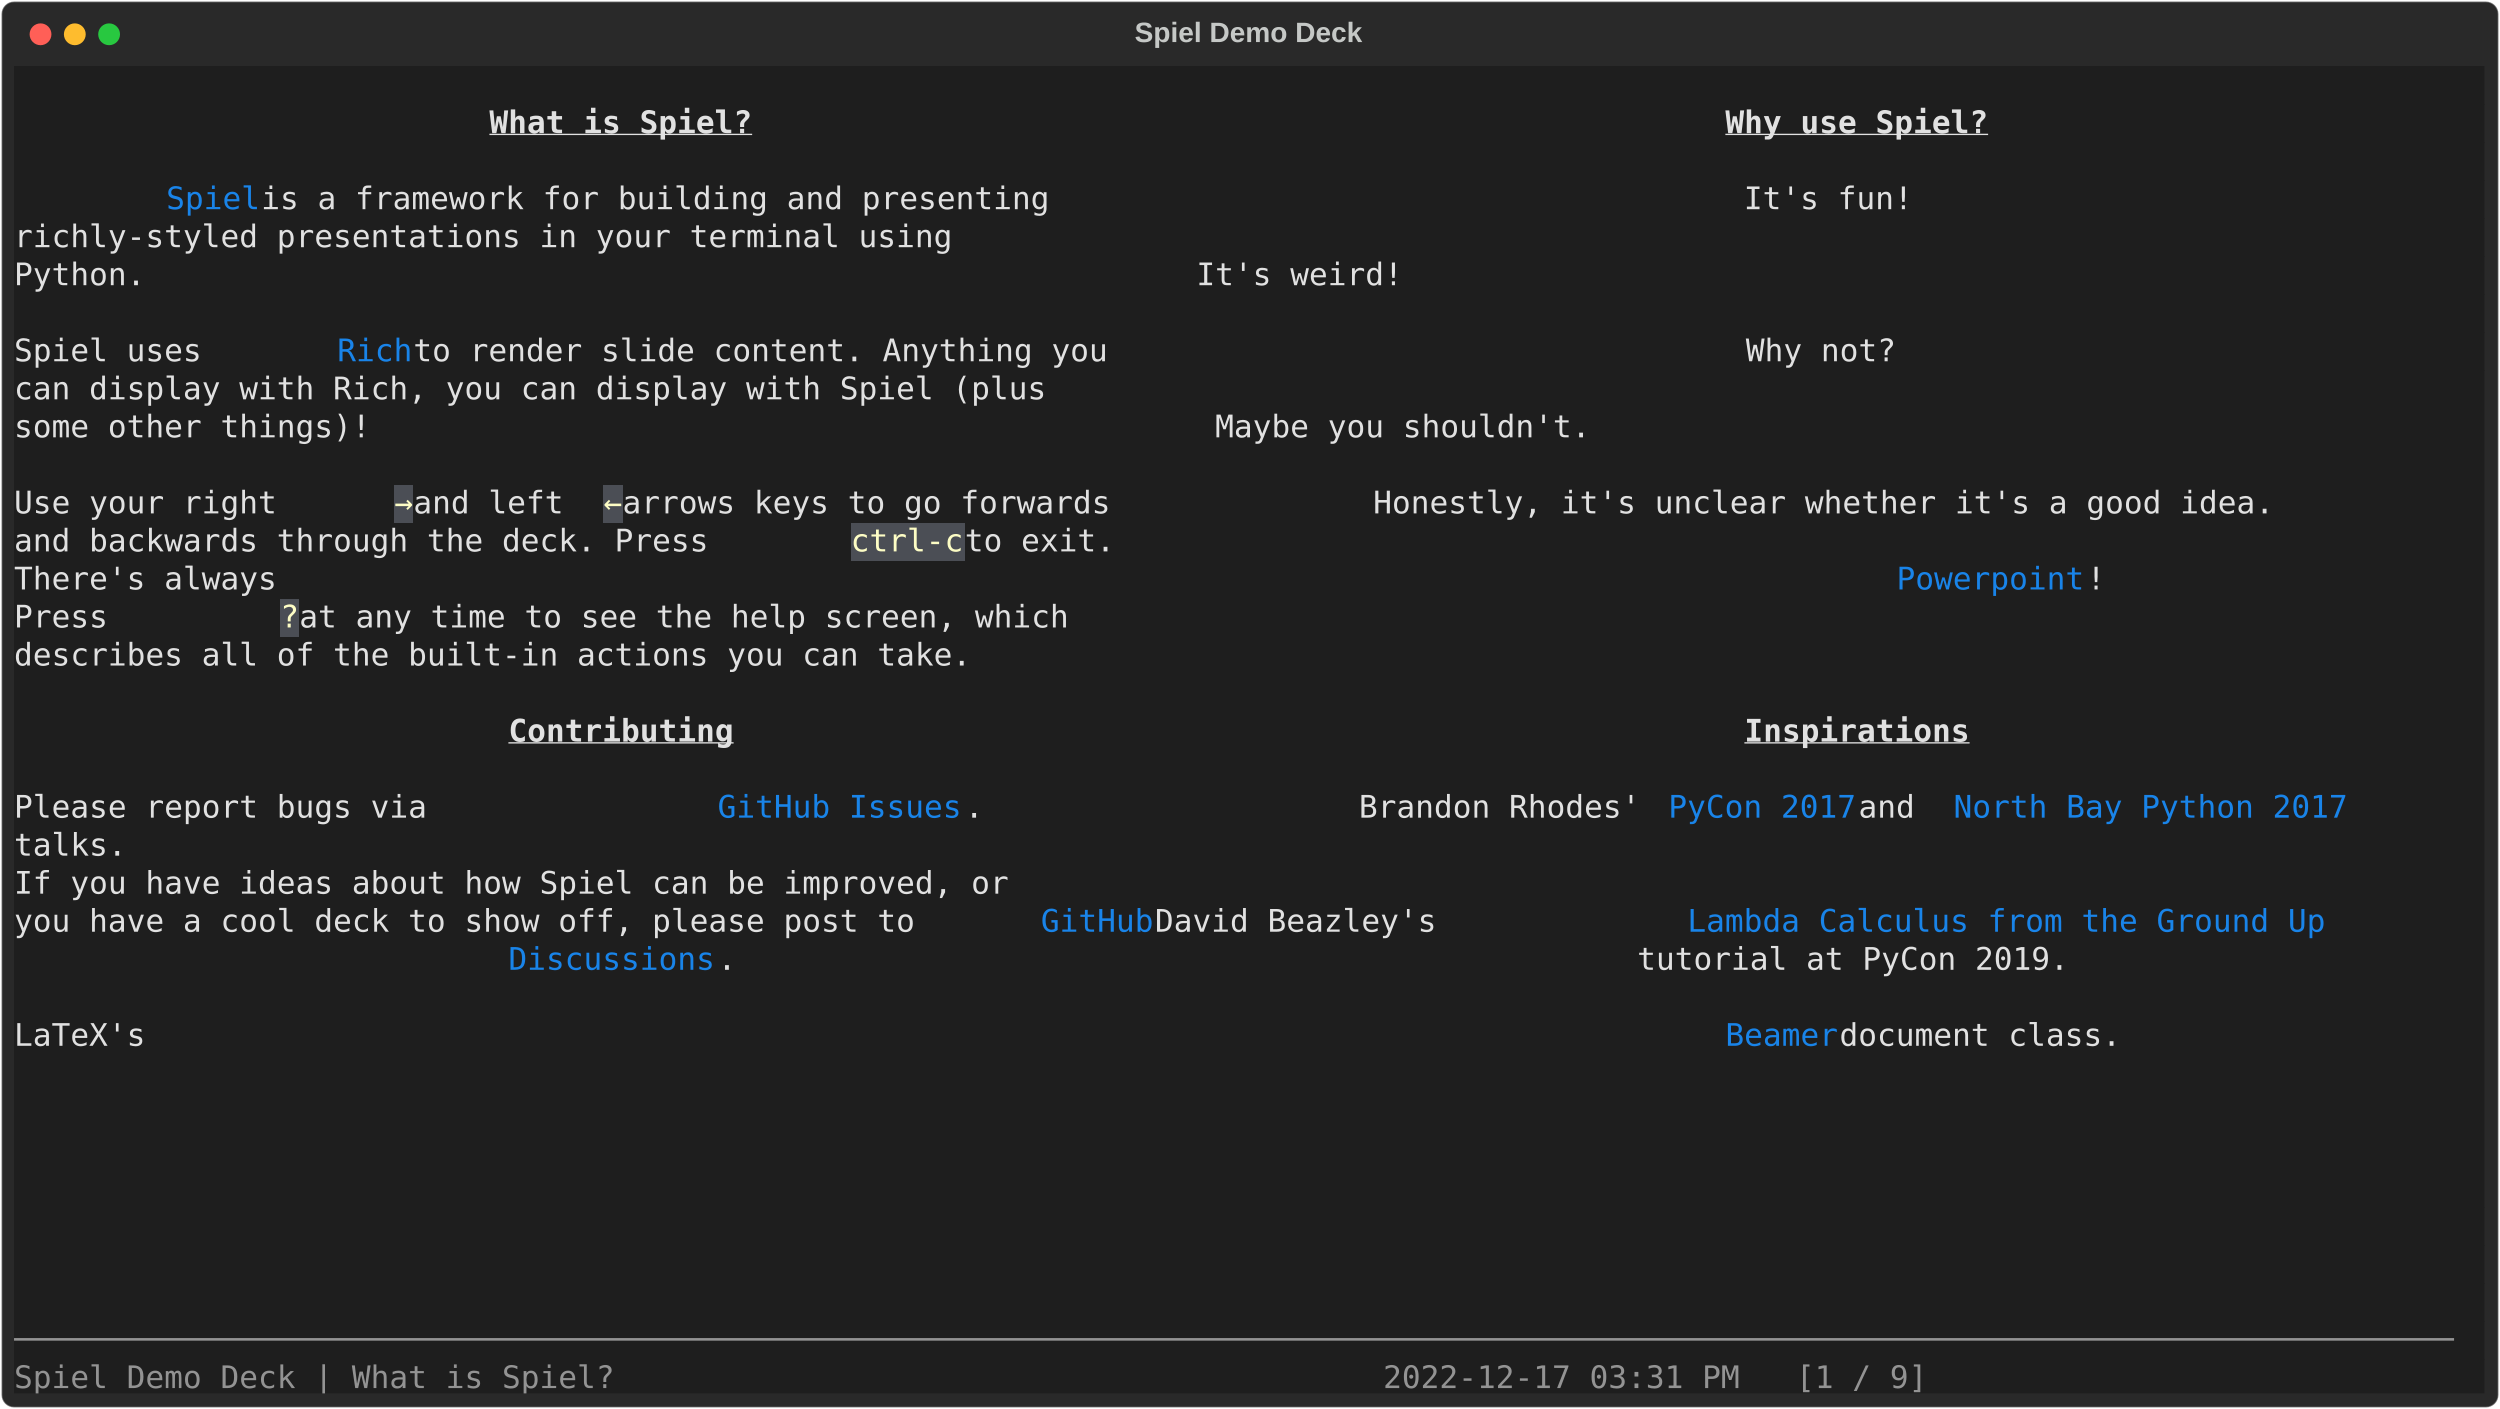
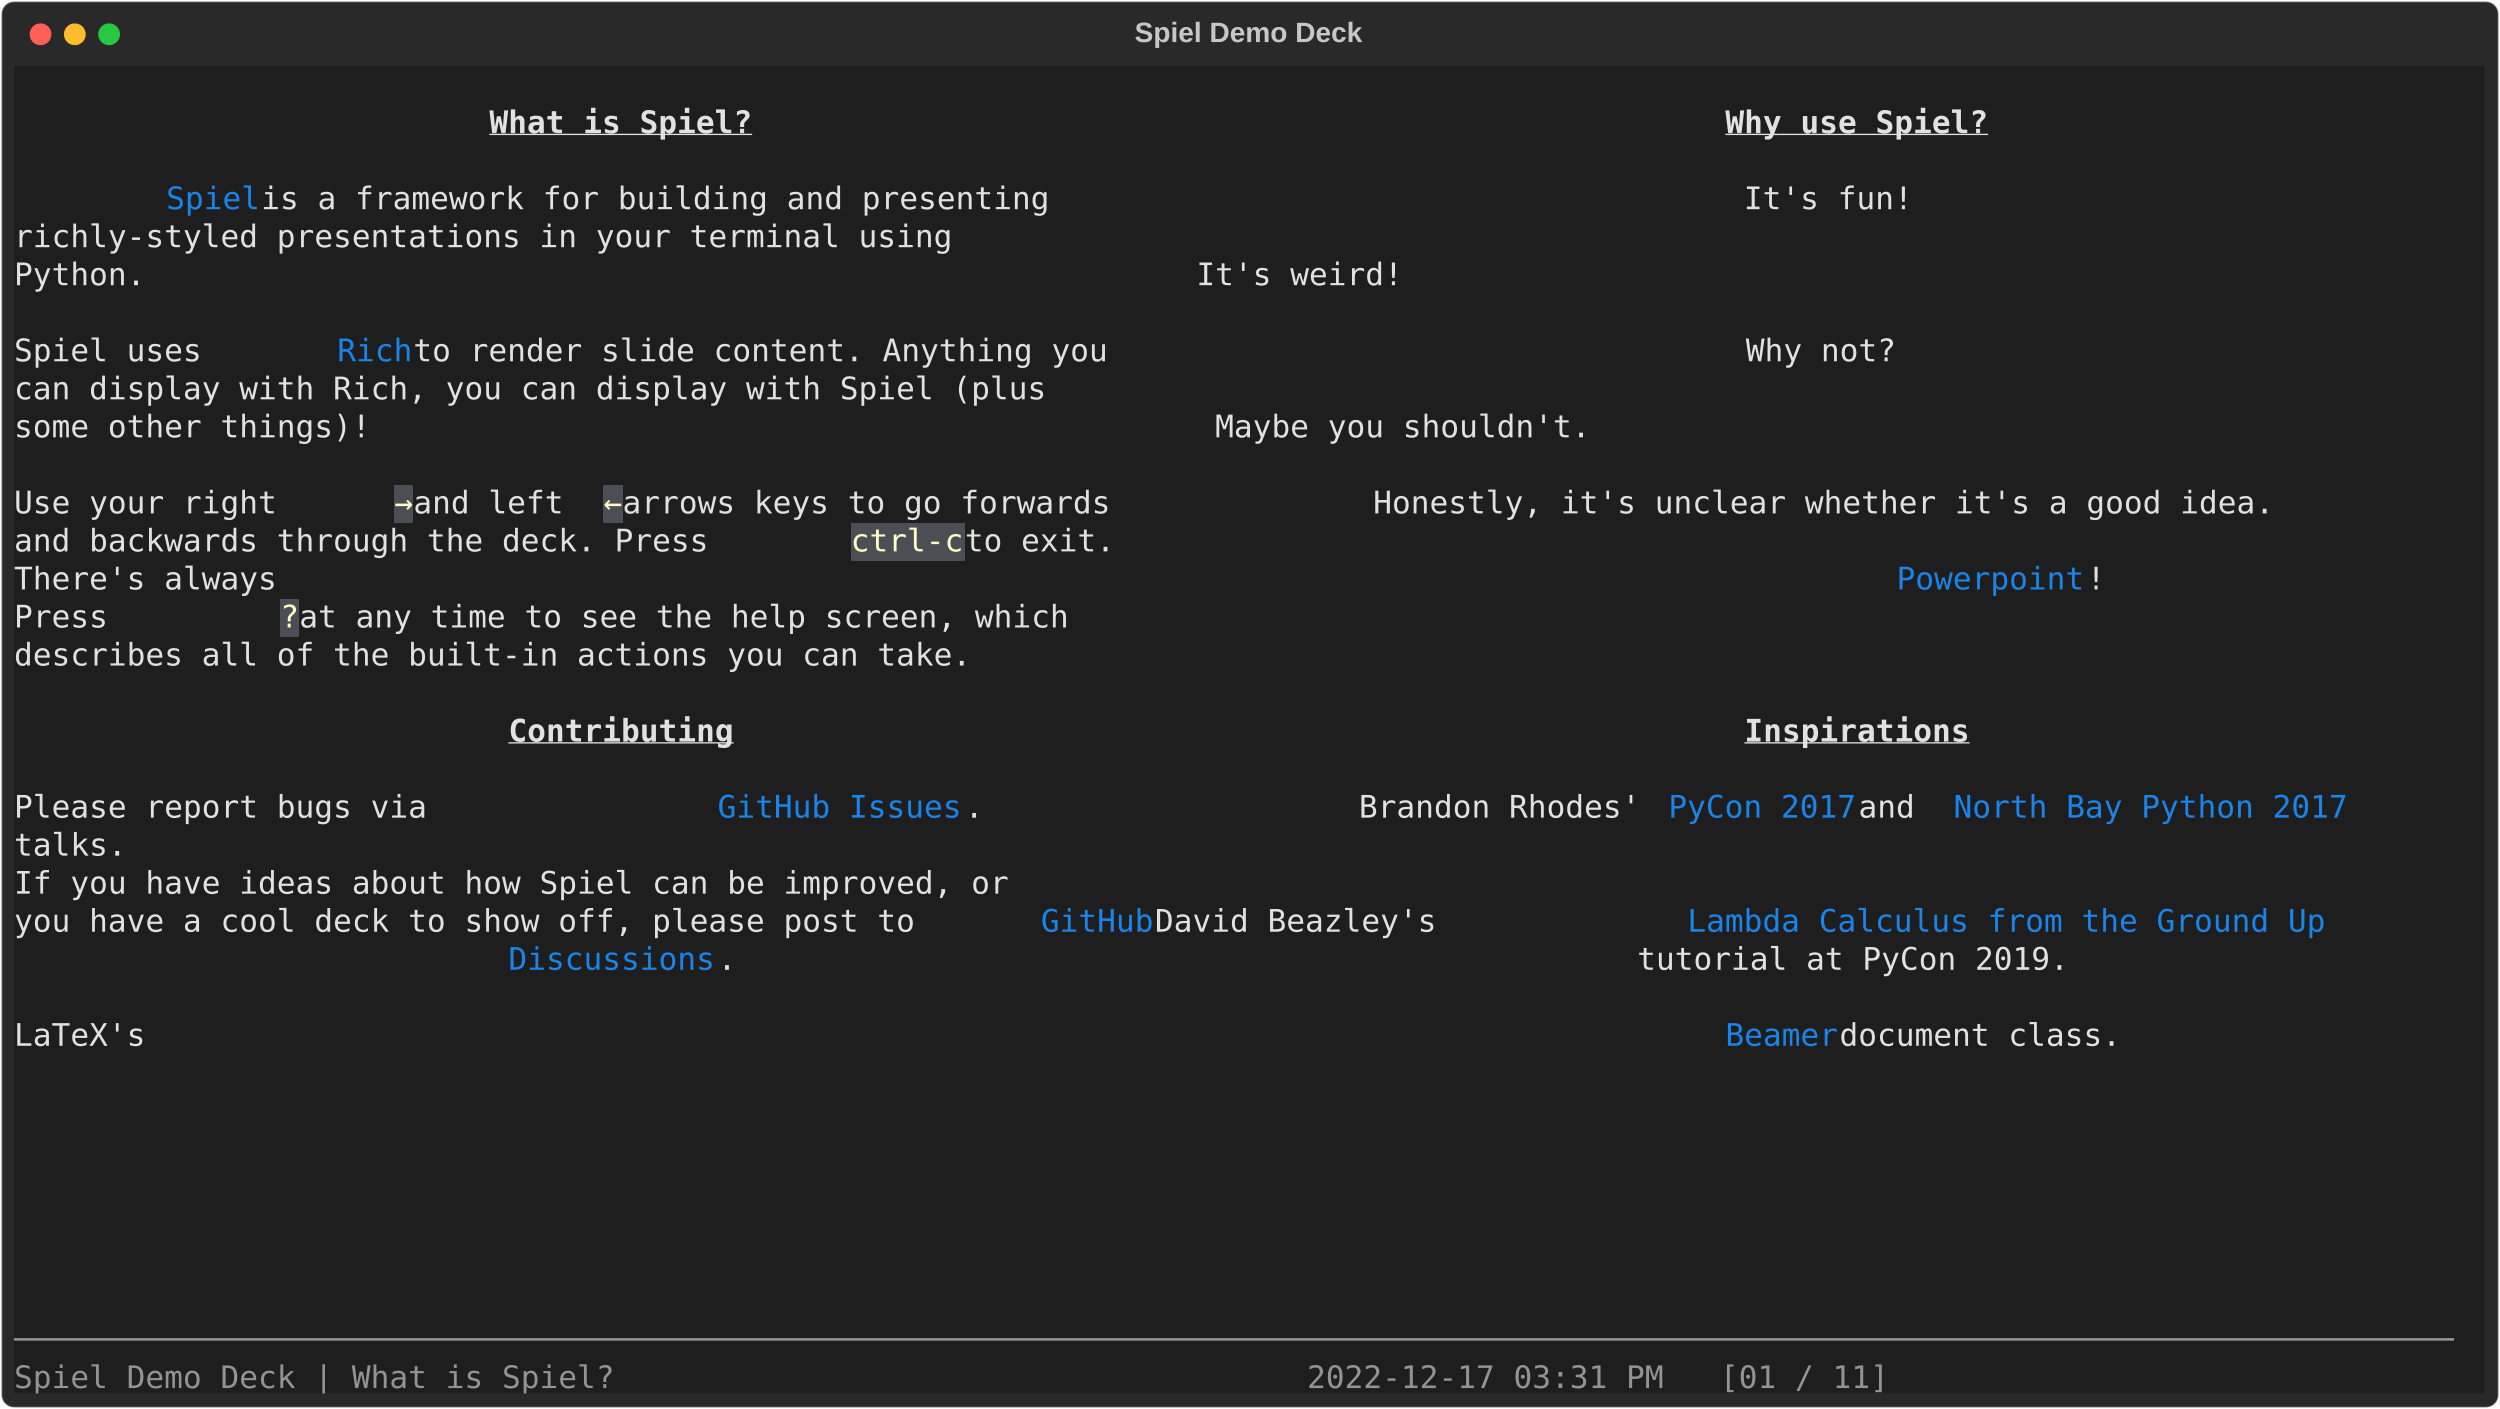
<svg xmlns="http://www.w3.org/2000/svg" class="rich-terminal" viewBox="0 0 1604 904.0">
  <style>

    @font-face {
        font-family: "Fira Code";
        src: local("FiraCode-Regular"),
                url("https://cdnjs.cloudflare.com/ajax/libs/firacode/6.2.0/woff2/FiraCode-Regular.woff2") format("woff2"),
                url("https://cdnjs.cloudflare.com/ajax/libs/firacode/6.2.0/woff/FiraCode-Regular.woff") format("woff");
        font-style: normal;
        font-weight: 400;
    }
    @font-face {
        font-family: "Fira Code";
        src: local("FiraCode-Bold"),
                url("https://cdnjs.cloudflare.com/ajax/libs/firacode/6.2.0/woff2/FiraCode-Bold.woff2") format("woff2"),
                url("https://cdnjs.cloudflare.com/ajax/libs/firacode/6.2.0/woff/FiraCode-Bold.woff") format("woff");
        font-style: bold;
        font-weight: 700;
    }

    .spieldocs-matrix {
        font-family: Fira Code, monospace;
        font-size: 20px;
        line-height: 24.4px;
        font-variant-east-asian: full-width;
    }

    .spieldocs-title {
        font-size: 18px;
        font-weight: bold;
        font-family: arial;
    }

    .spieldocs-r1 { fill: #e1e1e1 }
.spieldocs-r2 { fill: #c5c8c6 }
.spieldocs-r3 { fill: #e1e1e1;font-weight: bold;text-decoration: underline; }
.spieldocs-r4 { fill: #1984e9 }
.spieldocs-r5 { fill: #fdfdc5 }
.spieldocs-r6 { fill: #939393 }
.spieldocs-r7 { fill: #e1e1e1;font-weight: bold }
    </style>
  <defs>
    <clipPath id="spieldocs-clip-terminal">
      <rect x="0" y="0" width="1585.0" height="853.0" />
    </clipPath>
    <clipPath id="spieldocs-line-0">
      <rect x="0" y="1.5" width="1586" height="24.65" />
    </clipPath>
    <clipPath id="spieldocs-line-1">
      <rect x="0" y="25.9" width="1586" height="24.65" />
    </clipPath>
    <clipPath id="spieldocs-line-2">
      <rect x="0" y="50.3" width="1586" height="24.65" />
    </clipPath>
    <clipPath id="spieldocs-line-3">
      <rect x="0" y="74.7" width="1586" height="24.65" />
    </clipPath>
    <clipPath id="spieldocs-line-4">
      <rect x="0" y="99.1" width="1586" height="24.65" />
    </clipPath>
    <clipPath id="spieldocs-line-5">
      <rect x="0" y="123.5" width="1586" height="24.65" />
    </clipPath>
    <clipPath id="spieldocs-line-6">
      <rect x="0" y="147.9" width="1586" height="24.65" />
    </clipPath>
    <clipPath id="spieldocs-line-7">
      <rect x="0" y="172.3" width="1586" height="24.65" />
    </clipPath>
    <clipPath id="spieldocs-line-8">
      <rect x="0" y="196.7" width="1586" height="24.65" />
    </clipPath>
    <clipPath id="spieldocs-line-9">
      <rect x="0" y="221.1" width="1586" height="24.65" />
    </clipPath>
    <clipPath id="spieldocs-line-10">
      <rect x="0" y="245.5" width="1586" height="24.65" />
    </clipPath>
    <clipPath id="spieldocs-line-11">
      <rect x="0" y="269.9" width="1586" height="24.65" />
    </clipPath>
    <clipPath id="spieldocs-line-12">
      <rect x="0" y="294.3" width="1586" height="24.65" />
    </clipPath>
    <clipPath id="spieldocs-line-13">
      <rect x="0" y="318.7" width="1586" height="24.65" />
    </clipPath>
    <clipPath id="spieldocs-line-14">
      <rect x="0" y="343.1" width="1586" height="24.65" />
    </clipPath>
    <clipPath id="spieldocs-line-15">
      <rect x="0" y="367.5" width="1586" height="24.65" />
    </clipPath>
    <clipPath id="spieldocs-line-16">
      <rect x="0" y="391.9" width="1586" height="24.65" />
    </clipPath>
    <clipPath id="spieldocs-line-17">
      <rect x="0" y="416.3" width="1586" height="24.65" />
    </clipPath>
    <clipPath id="spieldocs-line-18">
      <rect x="0" y="440.7" width="1586" height="24.65" />
    </clipPath>
    <clipPath id="spieldocs-line-19">
      <rect x="0" y="465.1" width="1586" height="24.65" />
    </clipPath>
    <clipPath id="spieldocs-line-20">
      <rect x="0" y="489.5" width="1586" height="24.65" />
    </clipPath>
    <clipPath id="spieldocs-line-21">
      <rect x="0" y="513.9" width="1586" height="24.65" />
    </clipPath>
    <clipPath id="spieldocs-line-22">
      <rect x="0" y="538.3" width="1586" height="24.65" />
    </clipPath>
    <clipPath id="spieldocs-line-23">
      <rect x="0" y="562.7" width="1586" height="24.65" />
    </clipPath>
    <clipPath id="spieldocs-line-24">
      <rect x="0" y="587.1" width="1586" height="24.65" />
    </clipPath>
    <clipPath id="spieldocs-line-25">
      <rect x="0" y="611.5" width="1586" height="24.65" />
    </clipPath>
    <clipPath id="spieldocs-line-26">
      <rect x="0" y="635.9" width="1586" height="24.65" />
    </clipPath>
    <clipPath id="spieldocs-line-27">
      <rect x="0" y="660.3" width="1586" height="24.65" />
    </clipPath>
    <clipPath id="spieldocs-line-28">
      <rect x="0" y="684.7" width="1586" height="24.65" />
    </clipPath>
    <clipPath id="spieldocs-line-29">
      <rect x="0" y="709.1" width="1586" height="24.65" />
    </clipPath>
    <clipPath id="spieldocs-line-30">
      <rect x="0" y="733.5" width="1586" height="24.65" />
    </clipPath>
    <clipPath id="spieldocs-line-31">
      <rect x="0" y="757.9" width="1586" height="24.65" />
    </clipPath>
    <clipPath id="spieldocs-line-32">
      <rect x="0" y="782.3" width="1586" height="24.65" />
    </clipPath>
    <clipPath id="spieldocs-line-33">
      <rect x="0" y="806.7" width="1586" height="24.65" />
    </clipPath>
  </defs>
  <rect fill="#292929" stroke="rgba(255,255,255,0.35)" stroke-width="1" x="1" y="1" width="1602" height="902" rx="8" />
  <text class="spieldocs-title" fill="#c5c8c6" text-anchor="middle" x="801" y="27">Spiel Demo Deck</text>
  <g transform="translate(26,22)">
    <circle cx="0" cy="0" r="7" fill="#ff5f57" />
    <circle cx="22" cy="0" r="7" fill="#febc2e" />
    <circle cx="44" cy="0" r="7" fill="#28c840" />
  </g>
  <g transform="translate(9, 41)" clip-path="url(#spieldocs-clip-terminal)">
    <rect fill="#1e1e1e" x="0" y="1.5" width="1586" height="24.65" shape-rendering="crispEdges" />
    <rect fill="#1e1e1e" x="0" y="25.9" width="305" height="24.65" shape-rendering="crispEdges" />
    <rect fill="#1e1e1e" x="305" y="25.9" width="170.8" height="24.65" shape-rendering="crispEdges" />
    <rect fill="#1e1e1e" x="475.8" y="25.9" width="622.2" height="24.65" shape-rendering="crispEdges" />
    <rect fill="#1e1e1e" x="1098" y="25.9" width="170.8" height="24.65" shape-rendering="crispEdges" />
    <rect fill="#1e1e1e" x="1268.8" y="25.9" width="317.2" height="24.65" shape-rendering="crispEdges" />
    <rect fill="#1e1e1e" x="0" y="50.3" width="1586" height="24.65" shape-rendering="crispEdges" />
    <rect fill="#1e1e1e" x="0" y="74.7" width="97.6" height="24.65" shape-rendering="crispEdges" />
    <rect fill="#1e1e1e" x="97.6" y="74.7" width="61" height="24.65" shape-rendering="crispEdges" />
    <rect fill="#1e1e1e" x="158.6" y="74.7" width="1427.4" height="24.65" shape-rendering="crispEdges" />
    <rect fill="#1e1e1e" x="0" y="99.1" width="1586" height="24.65" shape-rendering="crispEdges" />
    <rect fill="#1e1e1e" x="0" y="123.5" width="1586" height="24.65" shape-rendering="crispEdges" />
    <rect fill="#1e1e1e" x="0" y="147.9" width="1586" height="24.65" shape-rendering="crispEdges" />
    <rect fill="#1e1e1e" x="0" y="172.3" width="207.4" height="24.65" shape-rendering="crispEdges" />
    <rect fill="#1e1e1e" x="207.4" y="172.3" width="48.8" height="24.65" shape-rendering="crispEdges" />
    <rect fill="#1e1e1e" x="256.2" y="172.3" width="1329.8" height="24.65" shape-rendering="crispEdges" />
    <rect fill="#1e1e1e" x="0" y="196.7" width="1586" height="24.65" shape-rendering="crispEdges" />
    <rect fill="#1e1e1e" x="0" y="221.1" width="1586" height="24.65" shape-rendering="crispEdges" />
    <rect fill="#1e1e1e" x="0" y="245.5" width="1586" height="24.65" shape-rendering="crispEdges" />
    <rect fill="#1e1e1e" x="0" y="269.9" width="244" height="24.65" shape-rendering="crispEdges" />
    <rect fill="#4b4e55" x="244" y="269.9" width="12.2" height="24.65" shape-rendering="crispEdges" />
    <rect fill="#1e1e1e" x="256.2" y="269.9" width="122" height="24.65" shape-rendering="crispEdges" />
    <rect fill="#4b4e55" x="378.2" y="269.9" width="12.2" height="24.65" shape-rendering="crispEdges" />
    <rect fill="#1e1e1e" x="390.4" y="269.9" width="1195.6" height="24.65" shape-rendering="crispEdges" />
    <rect fill="#1e1e1e" x="0" y="294.3" width="536.8" height="24.65" shape-rendering="crispEdges" />
    <rect fill="#4b4e55" x="536.8" y="294.3" width="73.2" height="24.65" shape-rendering="crispEdges" />
    <rect fill="#1e1e1e" x="610" y="294.3" width="976" height="24.65" shape-rendering="crispEdges" />
    <rect fill="#1e1e1e" x="0" y="318.7" width="1207.8" height="24.65" shape-rendering="crispEdges" />
    <rect fill="#1e1e1e" x="1207.8" y="318.7" width="122" height="24.65" shape-rendering="crispEdges" />
    <rect fill="#1e1e1e" x="1329.8" y="318.7" width="256.2" height="24.65" shape-rendering="crispEdges" />
    <rect fill="#1e1e1e" x="0" y="343.1" width="170.8" height="24.65" shape-rendering="crispEdges" />
    <rect fill="#4b4e55" x="170.8" y="343.1" width="12.2" height="24.65" shape-rendering="crispEdges" />
    <rect fill="#1e1e1e" x="183" y="343.1" width="1403" height="24.65" shape-rendering="crispEdges" />
    <rect fill="#1e1e1e" x="0" y="367.5" width="1586" height="24.65" shape-rendering="crispEdges" />
    <rect fill="#1e1e1e" x="0" y="391.9" width="1586" height="24.65" shape-rendering="crispEdges" />
    <rect fill="#1e1e1e" x="0" y="416.3" width="317.2" height="24.65" shape-rendering="crispEdges" />
    <rect fill="#1e1e1e" x="317.2" y="416.3" width="146.4" height="24.65" shape-rendering="crispEdges" />
    <rect fill="#1e1e1e" x="463.6" y="416.3" width="646.6" height="24.65" shape-rendering="crispEdges" />
    <rect fill="#1e1e1e" x="1110.2" y="416.3" width="146.4" height="24.65" shape-rendering="crispEdges" />
    <rect fill="#1e1e1e" x="1256.6" y="416.3" width="329.4" height="24.65" shape-rendering="crispEdges" />
    <rect fill="#1e1e1e" x="0" y="440.7" width="1586" height="24.65" shape-rendering="crispEdges" />
    <rect fill="#1e1e1e" x="0" y="465.1" width="451.4" height="24.65" shape-rendering="crispEdges" />
    <rect fill="#1e1e1e" x="451.4" y="465.1" width="158.6" height="24.65" shape-rendering="crispEdges" />
    <rect fill="#1e1e1e" x="610" y="465.1" width="451.4" height="24.65" shape-rendering="crispEdges" />
    <rect fill="#1e1e1e" x="1061.4" y="465.1" width="122" height="24.65" shape-rendering="crispEdges" />
    <rect fill="#1e1e1e" x="1183.4" y="465.1" width="61" height="24.65" shape-rendering="crispEdges" />
    <rect fill="#1e1e1e" x="1244.4" y="465.1" width="256.2" height="24.65" shape-rendering="crispEdges" />
    <rect fill="#1e1e1e" x="1500.6" y="465.1" width="85.4" height="24.65" shape-rendering="crispEdges" />
    <rect fill="#1e1e1e" x="0" y="489.5" width="1586" height="24.65" shape-rendering="crispEdges" />
    <rect fill="#1e1e1e" x="0" y="513.9" width="1586" height="24.65" shape-rendering="crispEdges" />
    <rect fill="#1e1e1e" x="0" y="538.3" width="658.8" height="24.65" shape-rendering="crispEdges" />
    <rect fill="#1e1e1e" x="658.8" y="538.3" width="73.2" height="24.65" shape-rendering="crispEdges" />
    <rect fill="#1e1e1e" x="732" y="538.3" width="341.6" height="24.65" shape-rendering="crispEdges" />
    <rect fill="#1e1e1e" x="1073.6" y="538.3" width="414.8" height="24.65" shape-rendering="crispEdges" />
    <rect fill="#1e1e1e" x="1488.4" y="538.3" width="97.6" height="24.65" shape-rendering="crispEdges" />
    <rect fill="#1e1e1e" x="0" y="562.7" width="317.2" height="24.65" shape-rendering="crispEdges" />
    <rect fill="#1e1e1e" x="317.2" y="562.7" width="134.2" height="24.65" shape-rendering="crispEdges" />
    <rect fill="#1e1e1e" x="451.4" y="562.7" width="1134.6" height="24.65" shape-rendering="crispEdges" />
    <rect fill="#1e1e1e" x="0" y="587.1" width="1586" height="24.65" shape-rendering="crispEdges" />
    <rect fill="#1e1e1e" x="0" y="611.5" width="1098" height="24.65" shape-rendering="crispEdges" />
    <rect fill="#1e1e1e" x="1098" y="611.5" width="73.2" height="24.65" shape-rendering="crispEdges" />
    <rect fill="#1e1e1e" x="1171.2" y="611.5" width="414.8" height="24.65" shape-rendering="crispEdges" />
    <rect fill="#1e1e1e" x="0" y="635.9" width="1586" height="24.65" shape-rendering="crispEdges" />
    <rect fill="#1e1e1e" x="0" y="660.3" width="1586" height="24.65" shape-rendering="crispEdges" />
    <rect fill="#1e1e1e" x="0" y="684.7" width="1586" height="24.65" shape-rendering="crispEdges" />
    <rect fill="#1e1e1e" x="0" y="709.1" width="1586" height="24.65" shape-rendering="crispEdges" />
    <rect fill="#1e1e1e" x="0" y="733.5" width="1586" height="24.65" shape-rendering="crispEdges" />
    <rect fill="#1e1e1e" x="0" y="757.9" width="1586" height="24.65" shape-rendering="crispEdges" />
    <rect fill="#1e1e1e" x="0" y="782.3" width="1586" height="24.65" shape-rendering="crispEdges" />
    <rect fill="#1e1e1e" x="0" y="806.7" width="1586" height="24.65" shape-rendering="crispEdges" />
-     <rect fill="#1e1e1e" x="0" y="831.1" width="841.8" height="24.65" shape-rendering="crispEdges" />
-     <rect fill="#1e1e1e" x="841.8" y="831.1" width="36.6" height="24.65" shape-rendering="crispEdges" />
-     <rect fill="#1e1e1e" x="878.4" y="831.1" width="707.6" height="24.65" shape-rendering="crispEdges" />
+     <rect fill="#1e1e1e" x="0" y="831.1" width="805.2" height="24.65" shape-rendering="crispEdges" />
+     <rect fill="#1e1e1e" x="805.2" y="831.1" width="24.4" height="24.65" shape-rendering="crispEdges" />
+     <rect fill="#1e1e1e" x="829.6" y="831.1" width="756.4" height="24.65" shape-rendering="crispEdges" />
    <g class="spieldocs-matrix">
      <text class="spieldocs-r2" x="1586" y="20" textLength="12.2" clip-path="url(#spieldocs-line-0)">
</text>
      <text class="spieldocs-r3" x="305" y="44.4" textLength="170.8" clip-path="url(#spieldocs-line-1)">What is Spiel?</text>
      <text class="spieldocs-r3" x="1098" y="44.4" textLength="170.8" clip-path="url(#spieldocs-line-1)">Why use Spiel?</text>
      <text class="spieldocs-r2" x="1586" y="44.4" textLength="12.2" clip-path="url(#spieldocs-line-1)">
</text>
      <text class="spieldocs-r2" x="1586" y="68.8" textLength="12.2" clip-path="url(#spieldocs-line-2)">
</text>
      <text class="spieldocs-r4" x="97.6" y="93.2" textLength="61" clip-path="url(#spieldocs-line-3)">Spiel</text>
      <text class="spieldocs-r1" x="158.6" y="93.2" textLength="1427.4" clip-path="url(#spieldocs-line-3)"> is a framework for building and presenting                                     It's fun!                            </text>
      <text class="spieldocs-r2" x="1586" y="93.2" textLength="12.2" clip-path="url(#spieldocs-line-3)">
</text>
      <text class="spieldocs-r1" x="0" y="117.6" textLength="1586" clip-path="url(#spieldocs-line-4)">       richly-styled presentations in your terminal using                                                                         </text>
      <text class="spieldocs-r2" x="1586" y="117.6" textLength="12.2" clip-path="url(#spieldocs-line-4)">
</text>
      <text class="spieldocs-r1" x="0" y="142" textLength="1586" clip-path="url(#spieldocs-line-5)">                             Python.                                                        It's weird!                           </text>
      <text class="spieldocs-r2" x="1586" y="142" textLength="12.2" clip-path="url(#spieldocs-line-5)">
</text>
      <text class="spieldocs-r2" x="1586" y="166.4" textLength="12.2" clip-path="url(#spieldocs-line-6)">
</text>
      <text class="spieldocs-r1" x="0" y="190.8" textLength="207.4" clip-path="url(#spieldocs-line-7)">      Spiel uses </text>
      <text class="spieldocs-r4" x="207.4" y="190.8" textLength="48.8" clip-path="url(#spieldocs-line-7)">Rich</text>
      <text class="spieldocs-r1" x="256.2" y="190.8" textLength="1329.8" clip-path="url(#spieldocs-line-7)"> to render slide content. Anything you                                  Why not?                             </text>
      <text class="spieldocs-r2" x="1586" y="190.8" textLength="12.2" clip-path="url(#spieldocs-line-7)">
</text>
      <text class="spieldocs-r1" x="0" y="215.2" textLength="1586" clip-path="url(#spieldocs-line-8)">     can display with Rich, you can display with Spiel (plus                                                                      </text>
      <text class="spieldocs-r2" x="1586" y="215.2" textLength="12.2" clip-path="url(#spieldocs-line-8)">
</text>
      <text class="spieldocs-r1" x="0" y="239.6" textLength="1586" clip-path="url(#spieldocs-line-9)">                       some other things)!                                             Maybe you shouldn't.                       </text>
      <text class="spieldocs-r2" x="1586" y="239.6" textLength="12.2" clip-path="url(#spieldocs-line-9)">
</text>
      <text class="spieldocs-r2" x="1586" y="264" textLength="12.2" clip-path="url(#spieldocs-line-10)">
</text>
      <text class="spieldocs-r1" x="0" y="288.4" textLength="244" clip-path="url(#spieldocs-line-11)">     Use your right </text>
      <text class="spieldocs-r5" x="244" y="288.4" textLength="12.2" clip-path="url(#spieldocs-line-11)">→</text>
      <text class="spieldocs-r1" x="256.2" y="288.4" textLength="122" clip-path="url(#spieldocs-line-11)"> and left </text>
      <text class="spieldocs-r5" x="378.2" y="288.4" textLength="12.2" clip-path="url(#spieldocs-line-11)">←</text>
      <text class="spieldocs-r1" x="390.4" y="288.4" textLength="1195.6" clip-path="url(#spieldocs-line-11)"> arrows keys to go forwards              Honestly, it's unclear whether it's a good idea.         </text>
      <text class="spieldocs-r2" x="1586" y="288.4" textLength="12.2" clip-path="url(#spieldocs-line-11)">
</text>
      <text class="spieldocs-r1" x="0" y="312.8" textLength="536.8" clip-path="url(#spieldocs-line-12)">      and backwards through the deck. Press </text>
      <text class="spieldocs-r5" x="536.8" y="312.8" textLength="73.2" clip-path="url(#spieldocs-line-12)">ctrl-c</text>
      <text class="spieldocs-r1" x="610" y="312.8" textLength="976" clip-path="url(#spieldocs-line-12)"> to exit.                                                                       </text>
      <text class="spieldocs-r2" x="1586" y="312.8" textLength="12.2" clip-path="url(#spieldocs-line-12)">
</text>
      <text class="spieldocs-r1" x="0" y="337.2" textLength="1207.8" clip-path="url(#spieldocs-line-13)">                                                                                    There's always </text>
      <text class="spieldocs-r4" x="1207.8" y="337.2" textLength="122" clip-path="url(#spieldocs-line-13)">Powerpoint</text>
      <text class="spieldocs-r1" x="1329.8" y="337.2" textLength="256.2" clip-path="url(#spieldocs-line-13)">!                    </text>
      <text class="spieldocs-r2" x="1586" y="337.2" textLength="12.2" clip-path="url(#spieldocs-line-13)">
</text>
      <text class="spieldocs-r1" x="0" y="361.6" textLength="170.8" clip-path="url(#spieldocs-line-14)">        Press </text>
      <text class="spieldocs-r5" x="170.8" y="361.6" textLength="12.2" clip-path="url(#spieldocs-line-14)">?</text>
      <text class="spieldocs-r1" x="183" y="361.6" textLength="1403" clip-path="url(#spieldocs-line-14)"> at any time to see the help screen, which                                                                         </text>
      <text class="spieldocs-r2" x="1586" y="361.6" textLength="12.2" clip-path="url(#spieldocs-line-14)">
</text>
      <text class="spieldocs-r1" x="0" y="386" textLength="1586" clip-path="url(#spieldocs-line-15)">       describes all of the built-in actions you can take.                                                                        </text>
      <text class="spieldocs-r2" x="1586" y="386" textLength="12.2" clip-path="url(#spieldocs-line-15)">
</text>
      <text class="spieldocs-r2" x="1586" y="410.4" textLength="12.2" clip-path="url(#spieldocs-line-16)">
</text>
      <text class="spieldocs-r3" x="317.2" y="434.8" textLength="146.4" clip-path="url(#spieldocs-line-17)">Contributing</text>
      <text class="spieldocs-r3" x="1110.2" y="434.8" textLength="146.4" clip-path="url(#spieldocs-line-17)">Inspirations</text>
      <text class="spieldocs-r2" x="1586" y="434.8" textLength="12.2" clip-path="url(#spieldocs-line-17)">
</text>
      <text class="spieldocs-r2" x="1586" y="459.2" textLength="12.2" clip-path="url(#spieldocs-line-18)">
</text>
      <text class="spieldocs-r1" x="0" y="483.6" textLength="451.4" clip-path="url(#spieldocs-line-19)">              Please report bugs via </text>
      <text class="spieldocs-r4" x="451.4" y="483.6" textLength="158.6" clip-path="url(#spieldocs-line-19)">GitHub Issues</text>
      <text class="spieldocs-r1" x="610" y="483.6" textLength="451.4" clip-path="url(#spieldocs-line-19)">.                    Brandon Rhodes' </text>
      <text class="spieldocs-r4" x="1061.4" y="483.6" textLength="122" clip-path="url(#spieldocs-line-19)">PyCon 2017</text>
      <text class="spieldocs-r1" x="1183.4" y="483.6" textLength="61" clip-path="url(#spieldocs-line-19)"> and </text>
      <text class="spieldocs-r4" x="1244.4" y="483.6" textLength="256.2" clip-path="url(#spieldocs-line-19)">North Bay Python 2017</text>
      <text class="spieldocs-r2" x="1586" y="483.6" textLength="12.2" clip-path="url(#spieldocs-line-19)">
</text>
      <text class="spieldocs-r1" x="0" y="508" textLength="1586" clip-path="url(#spieldocs-line-20)">                                                                                              talks.                              </text>
      <text class="spieldocs-r2" x="1586" y="508" textLength="12.2" clip-path="url(#spieldocs-line-20)">
</text>
      <text class="spieldocs-r1" x="0" y="532.4" textLength="1586" clip-path="url(#spieldocs-line-21)">      If you have ideas about how Spiel can be improved, or                                                                       </text>
      <text class="spieldocs-r2" x="1586" y="532.4" textLength="12.2" clip-path="url(#spieldocs-line-21)">
</text>
      <text class="spieldocs-r1" x="0" y="556.8" textLength="658.8" clip-path="url(#spieldocs-line-22)">     you have a cool deck to show off, please post to </text>
      <text class="spieldocs-r4" x="658.8" y="556.8" textLength="73.2" clip-path="url(#spieldocs-line-22)">GitHub</text>
      <text class="spieldocs-r1" x="732" y="556.8" textLength="341.6" clip-path="url(#spieldocs-line-22)">            David Beazley's </text>
      <text class="spieldocs-r4" x="1073.6" y="556.8" textLength="414.8" clip-path="url(#spieldocs-line-22)">Lambda Calculus from the Ground Up</text>
      <text class="spieldocs-r2" x="1586" y="556.8" textLength="12.2" clip-path="url(#spieldocs-line-22)">
</text>
      <text class="spieldocs-r4" x="317.2" y="581.2" textLength="134.2" clip-path="url(#spieldocs-line-23)">Discussions</text>
      <text class="spieldocs-r1" x="451.4" y="581.2" textLength="1134.6" clip-path="url(#spieldocs-line-23)">.                                                tutorial at PyCon 2019.                     </text>
      <text class="spieldocs-r2" x="1586" y="581.2" textLength="12.2" clip-path="url(#spieldocs-line-23)">
</text>
      <text class="spieldocs-r2" x="1586" y="605.6" textLength="12.2" clip-path="url(#spieldocs-line-24)">
</text>
      <text class="spieldocs-r1" x="0" y="630" textLength="1098" clip-path="url(#spieldocs-line-25)">                                                                                  LaTeX's </text>
      <text class="spieldocs-r4" x="1098" y="630" textLength="73.2" clip-path="url(#spieldocs-line-25)">Beamer</text>
      <text class="spieldocs-r1" x="1171.2" y="630" textLength="414.8" clip-path="url(#spieldocs-line-25)"> document class.                  </text>
      <text class="spieldocs-r2" x="1586" y="630" textLength="12.2" clip-path="url(#spieldocs-line-25)">
</text>
      <text class="spieldocs-r2" x="1586" y="654.4" textLength="12.2" clip-path="url(#spieldocs-line-26)">
</text>
      <text class="spieldocs-r2" x="1586" y="678.8" textLength="12.2" clip-path="url(#spieldocs-line-27)">
</text>
      <text class="spieldocs-r2" x="1586" y="703.2" textLength="12.2" clip-path="url(#spieldocs-line-28)">
</text>
      <text class="spieldocs-r2" x="1586" y="727.6" textLength="12.2" clip-path="url(#spieldocs-line-29)">
</text>
      <text class="spieldocs-r2" x="1586" y="752" textLength="12.2" clip-path="url(#spieldocs-line-30)">
</text>
      <text class="spieldocs-r2" x="1586" y="776.4" textLength="12.2" clip-path="url(#spieldocs-line-31)">
</text>
      <text class="spieldocs-r2" x="1586" y="800.8" textLength="12.2" clip-path="url(#spieldocs-line-32)">
</text>
      <text class="spieldocs-r6" x="0" y="825.2" textLength="1586" clip-path="url(#spieldocs-line-33)">──────────────────────────────────────────────────────────────────────────────────────────────────────────────────────────────────</text>
      <text class="spieldocs-r2" x="1586" y="825.2" textLength="12.2" clip-path="url(#spieldocs-line-33)">
</text>
-       <text class="spieldocs-r6" x="0" y="849.6" textLength="841.8" clip-path="url(#spieldocs-line-34)">Spiel Demo Deck | What is Spiel?                                     </text>
-       <text class="spieldocs-r6" x="878.4" y="849.6" textLength="707.6" clip-path="url(#spieldocs-line-34)">                             2022-12-17 03:31 PM   [1 / 9]</text>
+       <text class="spieldocs-r6" x="0" y="849.6" textLength="805.2" clip-path="url(#spieldocs-line-34)">Spiel Demo Deck | What is Spiel?                                  </text>
+       <text class="spieldocs-r6" x="829.6" y="849.6" textLength="756.4" clip-path="url(#spieldocs-line-34)">                               2022-12-17 03:31 PM   [01 / 11]</text>
    </g>
  </g>
</svg>
